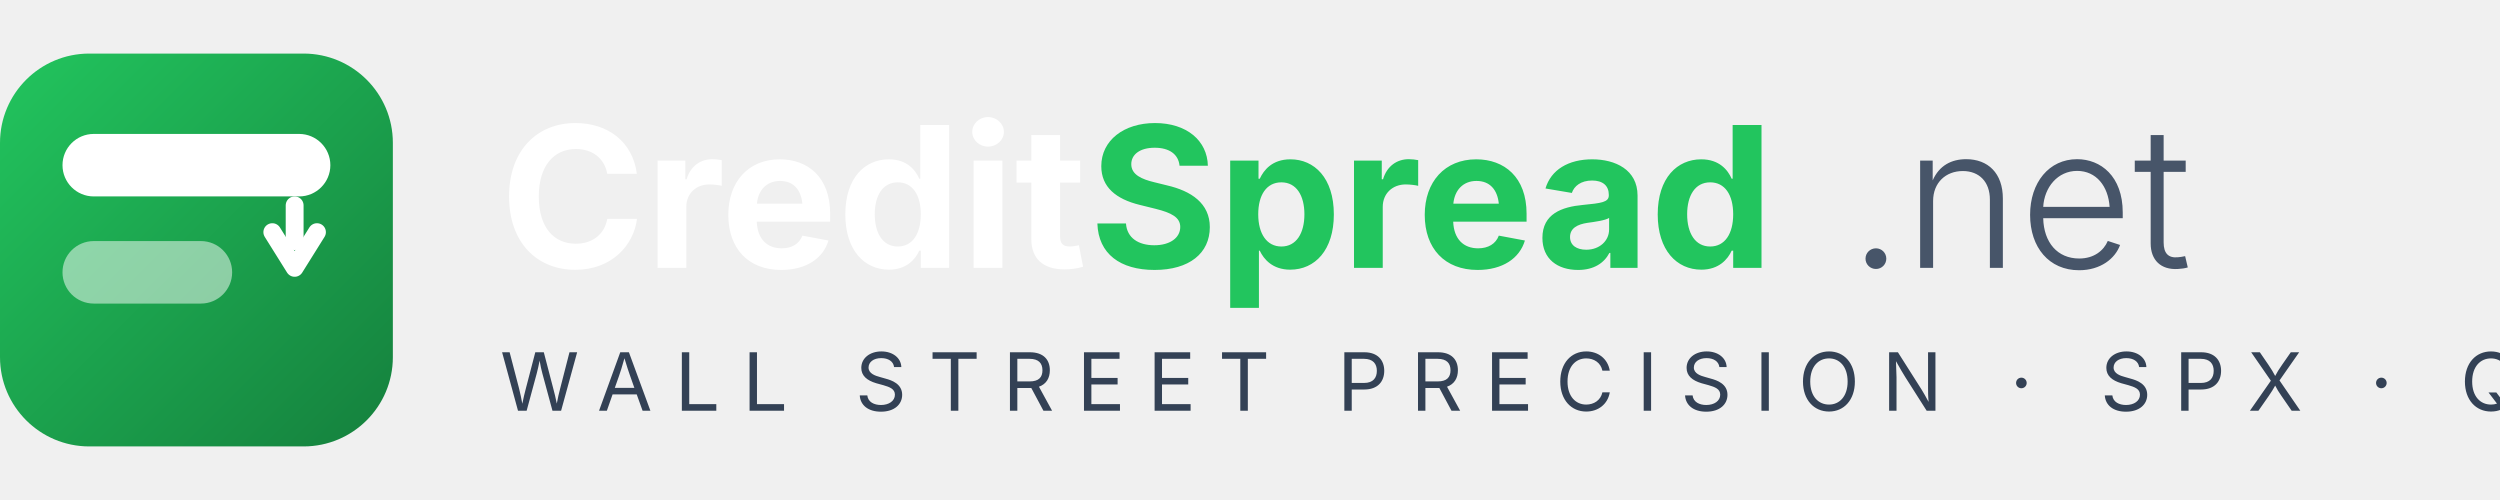
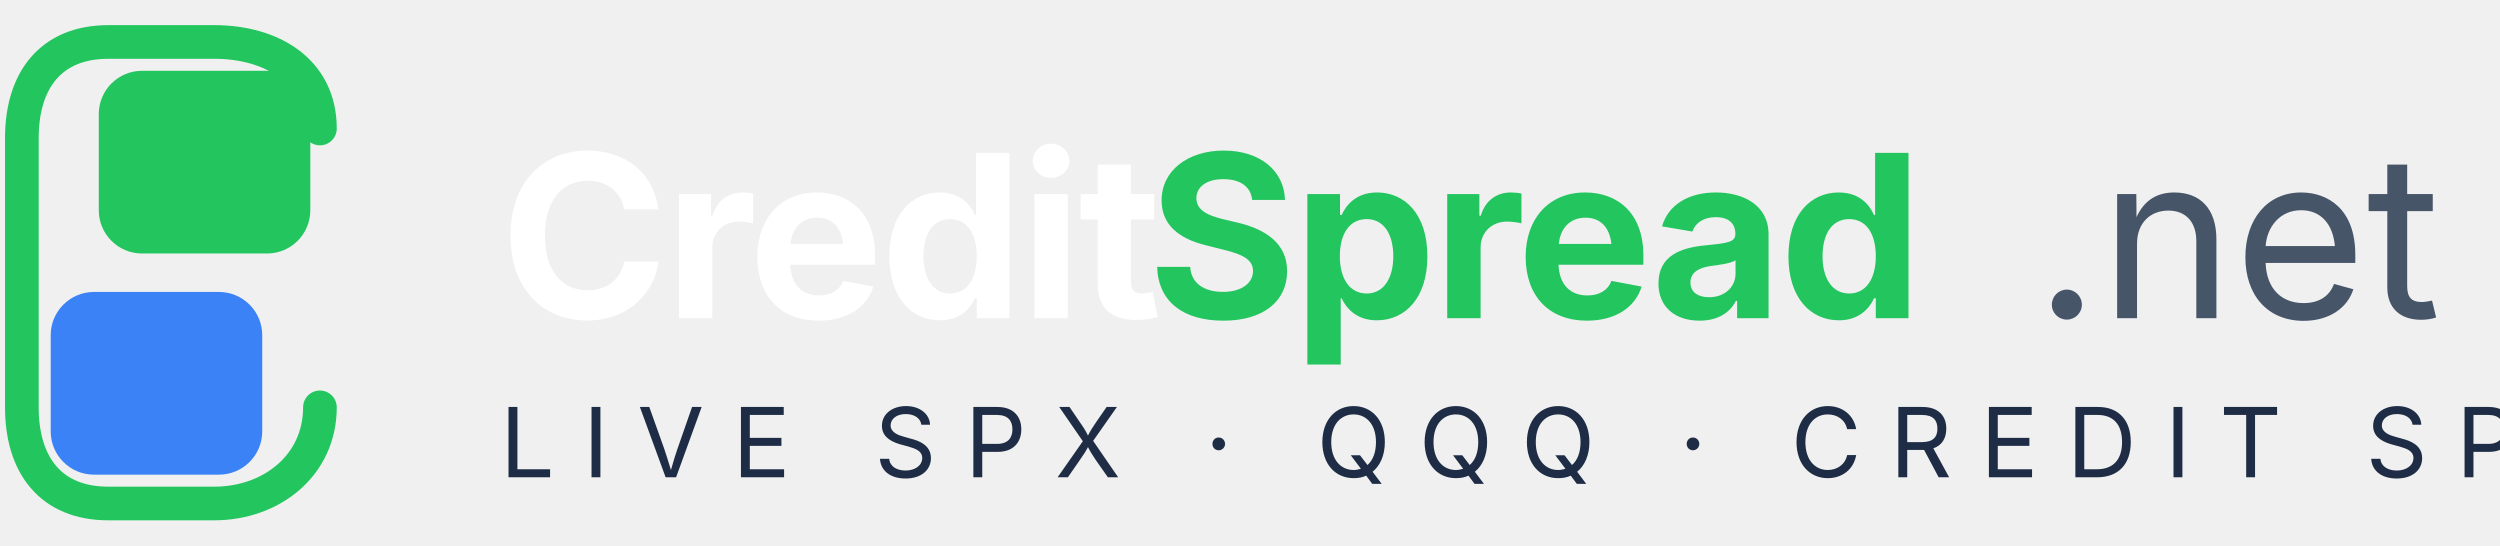
- <svg xmlns="http://www.w3.org/2000/svg" width="280" height="56" viewBox="0 0 280 56" fill="none">
-   <defs>
-     <linearGradient id="lg" x1="0" y1="6" x2="44" y2="50" gradientUnits="userSpaceOnUse">
-       <stop offset="0%" stop-color="#22c55e" />
-       <stop offset="100%" stop-color="#15803d" />
-     </linearGradient>
-   </defs>
-   <rect x="0" y="6" width="44" height="44" rx="10" fill="url(#lg)" />
-   <rect x="7" y="15" width="30" height="7" rx="3.5" fill="white" />
-   <rect x="7" y="27" width="19" height="7" rx="3.5" fill="white" opacity="0.5" />
-   <line x1="33" y1="23" x2="33" y2="27" stroke="white" stroke-width="2" stroke-linecap="round" />
-   <polyline points="30.5,26 33,30 35.5,26" stroke="white" stroke-width="2" stroke-linecap="round" stroke-linejoin="round" fill="none" />
-   <text x="56" y="30" font-family="-apple-system,BlinkMacSystemFont,'Segoe UI',sans-serif" font-weight="700" font-size="22" fill="#ffffff">Credit</text>
-   <text x="122" y="30" font-family="-apple-system,BlinkMacSystemFont,'Segoe UI',sans-serif" font-weight="700" font-size="22" fill="#22c55e">Spread</text>
-   <text x="207" y="30" font-family="-apple-system,BlinkMacSystemFont,'Segoe UI',sans-serif" font-weight="300" font-size="22" fill="#475569">.net</text>
-   <text x="56" y="46" font-family="-apple-system,BlinkMacSystemFont,'Segoe UI',sans-serif" font-size="9" fill="#334155" letter-spacing="2.5">WALL STREET PRECISION  ·  SPX  ·  QQQ</text>
+ <svg xmlns="http://www.w3.org/2000/svg" width="220" height="48" viewBox="0 0 220 48" fill="none">
+   <svg x="0" y="2" width="36" height="44" viewBox="0 0 84 104">
+     <path d="M66,22 C66,10 56,4 44,4 L22,4 C10,4 4,12 4,24 L4,80 C4,92 10,100 22,100 L44,100 C56,100 66,92 66,80" stroke="#22c55e" stroke-width="7" fill="none" stroke-linecap="round" stroke-linejoin="round" />
+     <rect x="20" y="10" width="44" height="38" rx="9" fill="#22c55e" />
+     <rect x="10" y="56" width="44" height="38" rx="9" fill="#3b82f6" />
+   </svg>
+   <text x="44" y="28" font-family="-apple-system,BlinkMacSystemFont,'Segoe UI',sans-serif" font-weight="700" font-size="20" fill="#ffffff" letter-spacing="-0.3">Credit</text>
+   <text x="101" y="28" font-family="-apple-system,BlinkMacSystemFont,'Segoe UI',sans-serif" font-weight="700" font-size="20" fill="#22c55e" letter-spacing="-0.3">Spread</text>
+   <text x="179" y="28" font-family="-apple-system,BlinkMacSystemFont,'Segoe UI',sans-serif" font-weight="400" font-size="20" fill="#475569">.net</text>
+   <text x="44" y="42" font-family="-apple-system,BlinkMacSystemFont,'Segoe UI',sans-serif" font-size="8.5" fill="#1e2d45" letter-spacing="2.5">LIVE SPX · QQQ · CREDIT SPREADS</text>
</svg>
